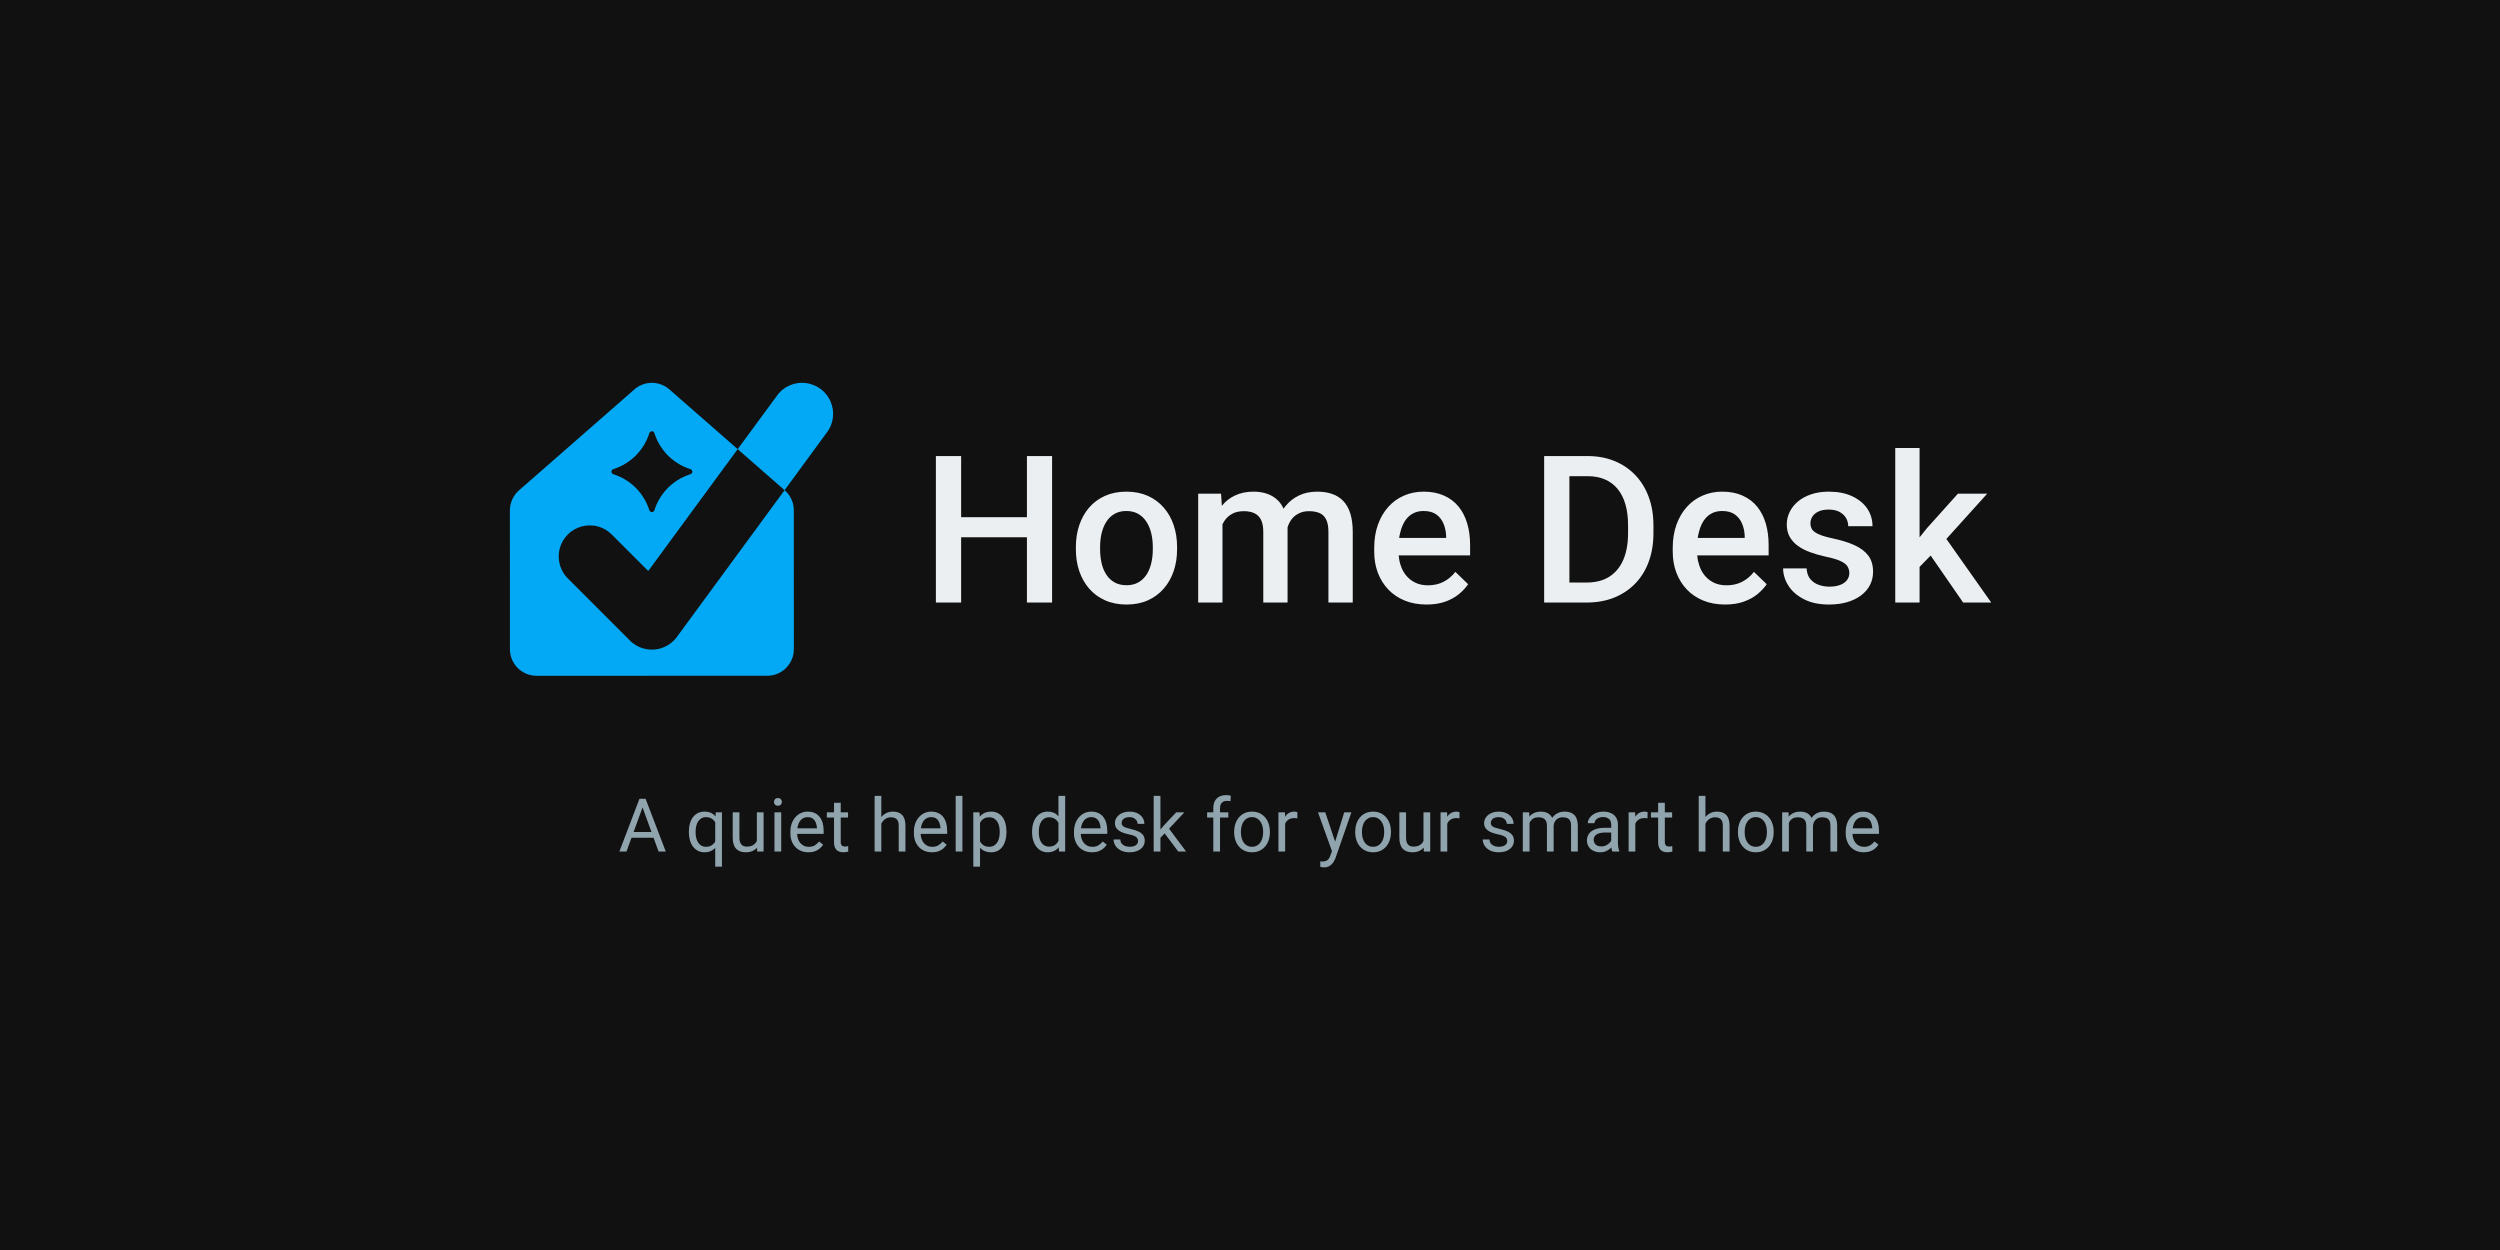
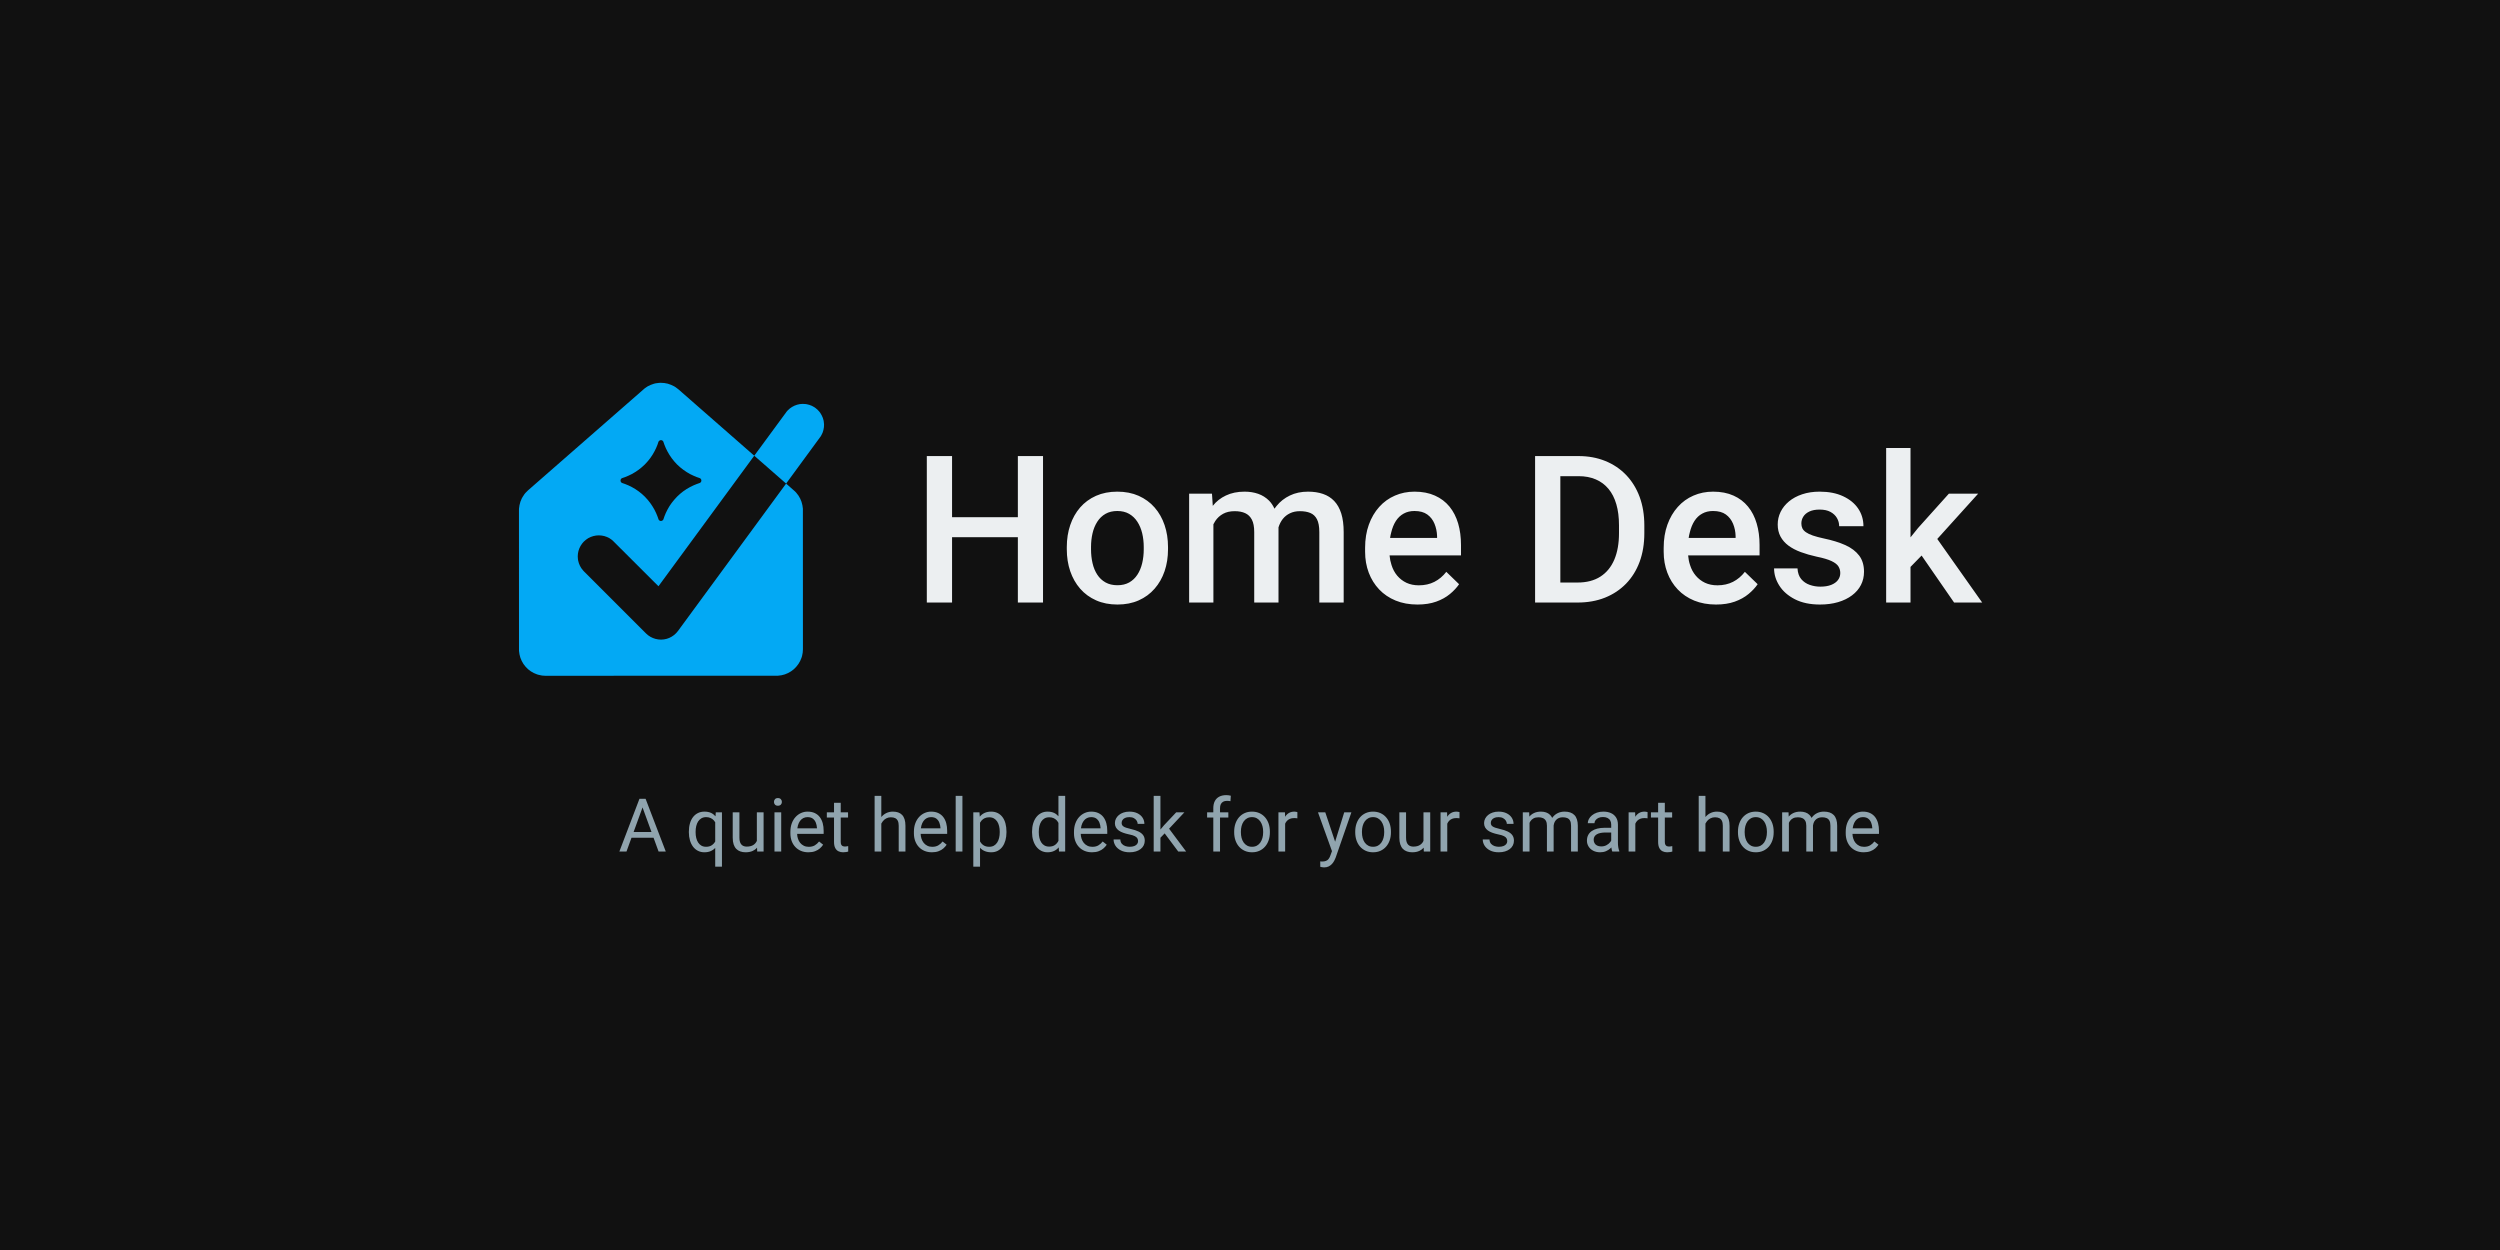
<svg xmlns="http://www.w3.org/2000/svg" viewBox="0 0 1280.00 640.00" width="1280" height="640">
  <rect width="1280" height="640" fill="#111111" />
-   <g transform="translate(261.0616,196.0) scale(2.27175)">
-     <path fill="#03a9f4" fill-rule="evenodd" d="M71.75 10.76 72.19 9.96 72.37 9.54 72.65 8.66 72.81 7.76 72.85 6.85 72.77 5.94 72.57 5.04 72.26 4.18 72.06 3.77 71.59 2.99 71.01 2.27 70.69 1.94 69.99 1.35 69.22 0.86 68.39 0.48 67.52 0.20 66.61 0.04 65.70 0 65.24 0.02 64.34 0.16 63.89 0.28 63.03 0.59 62.22 1.01 61.47 1.54 61.12 1.84 60.49 2.50 51.34 14.95 61.91 24.20ZM35 0.80 34.29 0.46 33.55 0.20 32.78 0.05 32 0 31.61 0.01 30.83 0.12 30.45 0.20 29.71 0.46 29 0.80 28.35 1.24 2.05 24.24 1.49 24.79 1.24 25.09 0.81 25.75 0.62 26.09 0.32 26.82 0.12 27.58 0.01 28.36 0 28.75 0.01 60.42 0.12 61.20 0.32 61.96 0.62 62.68 1.01 63.36 1.49 63.98 2.04 64.54 2.67 65.02 3.35 65.41 4.07 65.71 4.83 65.91 5.22 65.98 6 66.03 58.39 66.02 59.17 65.91 59.93 65.71 60.65 65.41 61.33 65.02 61.96 64.54 62.51 63.98 62.99 63.36 63.38 62.68 63.68 61.96 63.80 61.58 63.95 60.81 64 60.03 63.99 28.36 63.88 27.58 63.80 27.20 63.68 26.82 63.38 26.09 63.19 25.75 62.76 25.09 62.24 24.50 61.91 24.20 37.64 57.27 37.36 57.63 37.05 57.98 36.71 58.30 36.36 58.60 35.99 58.88 35.60 59.13 35.19 59.36 34.77 59.56 34.34 59.72 33.90 59.87 33.45 59.98 32.99 60.06 32.53 60.11 32.07 60.13 31.61 60.12 31.14 60.08 30.69 60 30.23 59.90 29.79 59.77 29.35 59.61 28.93 59.42 28.52 59.20 28.13 58.96 27.75 58.69 27.39 58.40 27.05 58.08 13.05 44.08 12.45 43.39 12.18 43.02 11.72 42.22 11.37 41.38 11.24 40.94 11.06 40.04 11 39.13 11.06 38.21 11.24 37.32 11.53 36.45 11.94 35.63 12.45 34.87 13.05 34.18 13.74 33.57 14.50 33.07 15.32 32.66 16.19 32.37 17.09 32.19 18 32.13 18.91 32.19 19.37 32.26 20.25 32.50 20.68 32.66 21.50 33.07 22.26 33.57 22.95 34.18 31.18 42.41 51.34 14.95 35.95 1.49 35.33 1.01ZM23.95 19.24 24.70 18.92 25.45 18.56 26.23 18.10 26.98 17.59 27.68 17.03 28.38 16.39 29 15.71 29.58 14.99 30.09 14.24 30.52 13.50 30.90 12.73 31.21 11.98 31.43 11.32 31.50 11.18 31.61 11.07 31.74 10.98 31.88 10.93 32.04 10.92 32.19 10.95 32.33 11.02 32.42 11.09 32.52 11.22 32.79 11.98 33.10 12.73 33.48 13.50 33.93 14.26 34.44 15.01 35 15.71 35.62 16.39 36.32 17.03 37.04 17.60 37.79 18.11 38.53 18.55 39.30 18.92 40.05 19.24 40.70 19.46 40.84 19.53 40.96 19.63 41.05 19.76 41.10 19.91 41.11 20.07 41.08 20.22 41.03 20.33 40.93 20.45 40.81 20.55 40.05 20.82 39.30 21.13 38.53 21.51 37.77 21.95 37.02 22.47 36.32 23.02 35.64 23.65 35 24.35 34.42 25.07 33.91 25.82 33.48 26.56 33.10 27.33 32.79 28.08 32.57 28.73 32.50 28.87 32.39 28.99 32.26 29.08 32.12 29.13 31.96 29.14 31.81 29.11 31.70 29.06 31.58 28.96 31.48 28.84 31.21 28.08 30.90 27.33 30.52 26.56 30.07 25.80 29.56 25.05 29 24.35 28.36 23.65 27.68 23.02 26.96 22.45 26.21 21.94 25.47 21.51 24.70 21.13 23.95 20.82 23.26 20.58 23.12 20.50 23.01 20.39 22.92 20.22 22.89 20.03 22.92 19.84 23.01 19.66 23.12 19.55 23.22 19.49Z" />
-     <path fill="#eceff1" d="M101.7 16.51V30.29H116.53V16.51H122.2V49.52H116.53V34.81H101.7V49.52H96.01V16.51ZM127.56 37.53V37Q127.56 34.35 128.33 32.07Q129.1 29.79 130.56 28.11Q132.02 26.42 134.14 25.47Q136.26 24.53 138.94 24.53Q141.64 24.53 143.76 25.47Q145.88 26.42 147.35 28.11Q148.83 29.79 149.6 32.07Q150.37 34.35 150.37 37V37.53Q150.37 40.18 149.6 42.45Q148.83 44.71 147.35 46.4Q145.88 48.09 143.77 49.03Q141.66 49.97 138.99 49.97Q136.29 49.97 134.17 49.03Q132.05 48.09 130.57 46.4Q129.1 44.71 128.33 42.45Q127.56 40.18 127.56 37.53ZM133.02 37V37.53Q133.02 39.18 133.36 40.66Q133.7 42.13 134.43 43.24Q135.15 44.35 136.29 44.99Q137.42 45.62 138.99 45.62Q140.5 45.62 141.63 44.99Q142.75 44.35 143.48 43.24Q144.2 42.13 144.55 40.66Q144.9 39.18 144.9 37.53V37Q144.9 35.37 144.55 33.91Q144.2 32.45 143.46 31.31Q142.73 30.18 141.6 29.53Q140.48 28.89 138.94 28.89Q137.4 28.89 136.28 29.53Q135.15 30.18 134.43 31.31Q133.7 32.45 133.36 33.91Q133.02 35.37 133.02 37ZM160.6 31.88V49.52H155.13V24.99H160.28L160.46 27.73Q161.64 26.23 163.41 25.4Q165.22 24.53 167.63 24.53Q169.31 24.53 170.7 25.02Q172.09 25.51 173.14 26.55Q173.89 27.3 174.36 28.37Q174.59 28.07 174.84 27.75Q176.04 26.26 177.83 25.4Q179.62 24.53 181.94 24.53Q183.82 24.53 185.3 25.04Q186.79 25.55 187.83 26.64Q188.87 27.73 189.42 29.47Q189.96 31.2 189.96 33.65V49.52H184.48V33.63Q184.48 31.77 183.94 30.75Q183.41 29.73 182.43 29.33Q181.46 28.93 180.1 28.93Q178.83 28.93 177.87 29.4Q176.9 29.86 176.24 30.68Q175.59 31.52 175.27 32.58Q175.27 32.88 175.27 33.17V49.52H169.8V33.65Q169.8 31.86 169.27 30.84Q168.74 29.82 167.75 29.37Q166.77 28.93 165.41 28.93Q163.86 28.93 162.79 29.52Q161.71 30.11 161.03 31.13Q160.8 31.49 160.6 31.88ZM206.59 49.97Q203.87 49.97 201.68 49.08Q199.49 48.18 197.96 46.57Q196.43 44.96 195.61 42.79Q194.8 40.61 194.8 38.09V37.19Q194.8 34.31 195.64 31.97Q196.47 29.64 197.97 27.97Q199.47 26.3 201.51 25.42Q203.55 24.53 205.93 24.53Q208.56 24.53 210.53 25.42Q212.51 26.3 213.81 27.9Q215.11 29.5 215.76 31.7Q216.41 33.9 216.41 36.55V38.89H200.31Q200.4 40.04 200.74 41.06Q201.17 42.45 202.03 43.47Q202.89 44.49 204.12 45.07Q205.34 45.64 206.9 45.64Q208.88 45.64 210.42 44.85Q211.96 44.06 213.09 42.61L215.97 45.39Q215.18 46.55 213.91 47.61Q212.64 48.66 210.82 49.32Q208.99 49.97 206.59 49.97ZM200.42 34.96H211.01V34.53Q210.96 33.06 210.43 31.77Q209.9 30.47 208.81 29.68Q207.72 28.89 205.91 28.89Q204.55 28.89 203.49 29.47Q202.44 30.04 201.73 31.13Q201.03 32.22 200.67 33.74Q200.51 34.33 200.42 34.96ZM242.69 49.52H233.1V16.51H242.9Q246.19 16.51 248.91 17.61Q251.63 18.71 253.61 20.77Q255.6 22.83 256.66 25.71Q257.73 28.59 257.73 32.15V33.9Q257.73 37.46 256.66 40.34Q255.6 43.22 253.6 45.27Q251.6 47.32 248.85 48.42Q246.09 49.52 242.69 49.52ZM238.79 45.01H242.69Q245.75 45.01 247.83 43.67Q249.9 42.33 250.96 39.84Q252.01 37.35 252.01 33.9V32.11Q252.01 29.43 251.41 27.37Q250.81 25.3 249.64 23.9Q248.48 22.49 246.79 21.77Q245.1 21.04 242.9 21.04H238.79ZM273.88 49.97Q271.15 49.97 268.97 49.08Q266.78 48.18 265.25 46.57Q263.72 44.96 262.9 42.79Q262.08 40.61 262.08 38.09V37.19Q262.08 34.31 262.92 31.97Q263.76 29.64 265.26 27.97Q266.76 26.3 268.8 25.42Q270.84 24.53 273.22 24.53Q275.85 24.53 277.82 25.42Q279.79 26.3 281.1 27.9Q282.4 29.5 283.05 31.7Q283.69 33.9 283.69 36.55V38.89H267.59Q267.69 40.04 268.03 41.06Q268.46 42.45 269.32 43.47Q270.18 44.49 271.4 45.07Q272.63 45.64 274.19 45.64Q276.17 45.64 277.71 44.85Q279.25 44.06 280.38 42.61L283.26 45.39Q282.47 46.55 281.2 47.61Q279.93 48.66 278.1 49.32Q276.28 49.97 273.88 49.97ZM267.71 34.96H278.3V34.53Q278.25 33.06 277.72 31.77Q277.19 30.47 276.1 29.68Q275.01 28.89 273.2 28.89Q271.83 28.89 270.78 29.47Q269.73 30.04 269.02 31.13Q268.32 32.22 267.96 33.74Q267.8 34.33 267.71 34.96ZM301.88 42.88Q301.88 42.06 301.47 41.39Q301.07 40.72 299.92 40.18Q298.78 39.64 296.55 39.18Q294.6 38.75 292.98 38.15Q291.36 37.55 290.21 36.69Q289.05 35.83 288.41 34.65Q287.78 33.47 287.78 31.93Q287.78 30.43 288.44 29.09Q289.09 27.75 290.32 26.73Q291.54 25.71 293.3 25.12Q295.06 24.53 297.23 24.53Q300.32 24.53 302.53 25.57Q304.74 26.6 305.92 28.35Q307.1 30.11 307.1 32.31H301.63Q301.63 31.34 301.15 30.49Q300.66 29.64 299.68 29.1Q298.71 28.57 297.23 28.57Q295.83 28.57 294.91 29.01Q293.99 29.45 293.55 30.16Q293.11 30.86 293.11 31.7Q293.11 32.31 293.35 32.8Q293.58 33.29 294.15 33.68Q294.72 34.08 295.7 34.42Q296.69 34.76 298.19 35.08Q301 35.67 303.03 36.59Q305.06 37.5 306.15 38.94Q307.23 40.38 307.23 42.58Q307.23 44.22 306.54 45.56Q305.85 46.91 304.54 47.9Q303.22 48.89 301.4 49.43Q299.57 49.97 297.3 49.97Q293.97 49.97 291.66 48.78Q289.34 47.59 288.15 45.72Q286.96 43.85 286.96 41.83H292.25Q292.34 43.35 293.1 44.25Q293.86 45.15 295 45.54Q296.15 45.94 297.37 45.94Q298.84 45.94 299.84 45.54Q300.84 45.15 301.36 44.45Q301.88 43.76 301.88 42.88ZM317.71 14.69V34.83L319.41 32.72L326.35 24.99H332.95L323.75 35.19L333.86 49.52H327.53L320.21 38.93L317.71 41.49V49.52H312.23V14.69Z" />
+   <g transform="translate(265.7056,196.0) scale(2.271784)">
+     <path fill="#03a9f4" fill-rule="evenodd" d="M68.02 12.05 68.17 11.78 68.44 11.22 68.62 10.63 68.73 10.02 68.76 9.40 68.70 8.78 68.65 8.47 68.47 7.87 68.22 7.31 67.90 6.77 67.72 6.53 67.30 6.07 66.82 5.67 66.56 5.49 66.02 5.19 65.44 4.97 64.84 4.82 64.53 4.78 63.91 4.75 63.29 4.80 62.68 4.94 62.10 5.15 61.55 5.44 61.04 5.79 60.58 6.21 60.37 6.44 53.03 16.43 60.21 22.71ZM35 0.80 34.29 0.46 33.55 0.20 32.78 0.05 32 0 31.61 0.01 30.83 0.11 30.45 0.20 29.71 0.46 29 0.80 28.35 1.24 2.05 24.23 1.49 24.79 1.24 25.09 0.81 25.75 0.62 26.09 0.32 26.82 0.12 27.58 0.01 28.36 0 28.75 0.01 60.42 0.12 61.20 0.32 61.96 0.62 62.68 1.01 63.36 1.49 63.98 2.04 64.54 2.67 65.02 3.35 65.41 4.07 65.71 4.45 65.82 5.22 65.98 6 66.03 58.39 66.01 59.17 65.91 59.93 65.71 60.65 65.41 61.33 65.02 61.96 64.54 62.51 63.98 62.99 63.36 63.38 62.68 63.68 61.96 63.80 61.58 63.95 60.81 64 60.03 63.99 28.36 63.88 27.58 63.68 26.82 63.38 26.09 62.99 25.41 62.51 24.79 62.24 24.50 60.21 22.71 35.83 55.94 35.42 56.42 34.96 56.84 34.44 57.20 33.88 57.49 33.29 57.70 32.67 57.83 32.05 57.88 31.42 57.84 30.80 57.72 30.20 57.52 29.64 57.25 29.11 56.90 28.64 56.49 14.64 42.49 14.43 42.26 14.05 41.77 13.74 41.23 13.50 40.65 13.34 40.05 13.29 39.75 13.25 39.13 13.29 38.51 13.41 37.90 13.61 37.31 13.89 36.75 14.23 36.24 14.43 36 14.64 35.77 15.11 35.36 15.62 35.01 16.18 34.74 16.77 34.54 17.38 34.42 18 34.38 18.62 34.42 19.23 34.54 19.82 34.74 20.38 35.01 20.89 35.36 21.13 35.56 31.44 45.85 53.03 16.43 35.95 1.48 35.33 1.01ZM23.95 21.24 24.70 20.92 25.45 20.56 26.23 20.10 26.98 19.59 27.68 19.03 28.38 18.39 29 17.71 29.58 16.99 30.09 16.24 30.52 15.49 30.90 14.73 31.21 13.98 31.43 13.32 31.50 13.18 31.61 13.07 31.74 12.98 31.88 12.93 32.04 12.92 32.19 12.95 32.33 13.02 32.42 13.09 32.52 13.22 32.79 13.98 33.10 14.73 33.48 15.49 33.93 16.26 34.44 17.01 35 17.71 35.62 18.39 36.32 19.03 37.04 19.60 37.79 20.11 38.53 20.55 39.30 20.92 40.05 21.24 40.70 21.46 40.84 21.53 40.96 21.63 41.05 21.76 41.10 21.91 41.11 22.07 41.08 22.22 41.03 22.33 40.93 22.45 40.81 22.55 40.05 22.82 39.30 23.13 38.53 23.51 37.77 23.95 37.02 24.46 36.32 25.02 35.64 25.65 35 26.35 34.42 27.07 33.91 27.81 33.48 28.56 33.10 29.33 32.79 30.08 32.57 30.73 32.50 30.87 32.39 30.99 32.26 31.07 32.12 31.12 31.96 31.14 31.81 31.10 31.70 31.06 31.58 30.96 31.48 30.84 31.21 30.08 30.90 29.33 30.52 28.56 30.07 27.80 29.56 27.05 29 26.35 28.36 25.65 27.68 25.02 26.96 24.45 26.21 23.94 25.47 23.51 24.70 23.13 23.95 22.82 23.26 22.58 23.12 22.50 23.01 22.39 22.92 22.22 22.89 22.03 22.92 21.83 23.01 21.66 23.12 21.55 23.22 21.49Z" />
+     <path fill="#eceff1" d="M97.61 16.51V30.29H112.44V16.51H118.11V49.52H112.44V34.8H97.61V49.52H91.92V16.51ZM123.47 37.53V37Q123.47 34.35 124.24 32.07Q125.01 29.79 126.47 28.1Q127.93 26.42 130.05 25.47Q132.17 24.53 134.85 24.53Q137.55 24.53 139.67 25.47Q141.79 26.42 143.26 28.1Q144.74 29.79 145.51 32.07Q146.28 34.35 146.28 37V37.53Q146.28 40.18 145.51 42.45Q144.74 44.71 143.26 46.4Q141.79 48.09 139.68 49.03Q137.57 49.97 134.89 49.97Q132.2 49.97 130.08 49.03Q127.96 48.09 126.48 46.4Q125.01 44.71 124.24 42.45Q123.47 40.18 123.47 37.53ZM128.93 37V37.53Q128.93 39.18 129.27 40.65Q129.61 42.13 130.34 43.24Q131.06 44.35 132.2 44.99Q133.33 45.62 134.89 45.62Q136.41 45.62 137.54 44.99Q138.66 44.35 139.38 43.24Q140.11 42.13 140.46 40.65Q140.81 39.18 140.81 37.53V37Q140.81 35.37 140.46 33.91Q140.11 32.45 139.37 31.31Q138.64 30.18 137.51 29.53Q136.39 28.89 134.85 28.89Q133.31 28.89 132.19 29.53Q131.06 30.18 130.34 31.31Q129.61 32.45 129.27 33.91Q128.93 35.37 128.93 37ZM156.51 31.88V49.52H151.04V24.99H156.19L156.37 27.73Q157.55 26.23 159.32 25.4Q161.13 24.53 163.54 24.53Q165.21 24.53 166.61 25.02Q168 25.51 169.05 26.55Q169.79 27.3 170.27 28.37Q170.5 28.07 170.75 27.75Q171.95 26.26 173.74 25.4Q175.53 24.53 177.84 24.53Q179.73 24.53 181.21 25.04Q182.7 25.55 183.74 26.64Q184.78 27.73 185.33 29.47Q185.87 31.2 185.87 33.65V49.52H180.38V33.63Q180.38 31.77 179.85 30.75Q179.32 29.73 178.34 29.33Q177.37 28.93 176.01 28.93Q174.74 28.93 173.77 29.4Q172.81 29.86 172.15 30.68Q171.5 31.52 171.18 32.58Q171.18 32.88 171.18 33.17V49.52H165.71V33.65Q165.71 31.86 165.18 30.84Q164.65 29.82 163.66 29.37Q162.68 28.93 161.31 28.93Q159.77 28.93 158.7 29.52Q157.62 30.11 156.94 31.13Q156.71 31.49 156.51 31.88ZM202.5 49.97Q199.77 49.97 197.59 49.08Q195.4 48.18 193.87 46.57Q192.34 44.96 191.52 42.79Q190.7 40.61 190.7 38.09V37.19Q190.7 34.31 191.54 31.97Q192.38 29.64 193.88 27.97Q195.38 26.3 197.42 25.42Q199.46 24.53 201.84 24.53Q204.47 24.53 206.44 25.42Q208.41 26.3 209.72 27.9Q211.02 29.5 211.67 31.7Q212.31 33.9 212.31 36.55V38.89H196.21Q196.31 40.04 196.65 41.06Q197.08 42.45 197.94 43.47Q198.8 44.49 200.02 45.07Q201.25 45.64 202.81 45.64Q204.79 45.64 206.33 44.85Q207.87 44.06 209 42.6L211.88 45.39Q211.09 46.55 209.82 47.6Q208.55 48.66 206.72 49.32Q204.9 49.97 202.5 49.97ZM196.33 34.96H206.92V34.53Q206.87 33.06 206.34 31.77Q205.81 30.47 204.72 29.68Q203.63 28.89 201.82 28.89Q200.45 28.89 199.4 29.47Q198.35 30.04 197.64 31.13Q196.94 32.22 196.58 33.74Q196.42 34.33 196.33 34.96ZM238.6 49.52H229.01V16.51H238.81Q242.09 16.51 244.81 17.61Q247.54 18.71 249.52 20.77Q251.5 22.83 252.57 25.71Q253.63 28.59 253.63 32.15V33.9Q253.63 37.46 252.57 40.34Q251.5 43.22 249.51 45.27Q247.51 47.32 244.76 48.42Q242 49.52 238.6 49.52ZM234.7 45.01H238.6Q241.66 45.01 243.74 43.67Q245.81 42.33 246.87 39.84Q247.92 37.34 247.92 33.9V32.11Q247.92 29.43 247.32 27.37Q246.72 25.3 245.55 23.9Q244.38 22.49 242.69 21.77Q241.01 21.04 238.81 21.04H234.7ZM269.78 49.97Q267.06 49.97 264.87 49.08Q262.69 48.18 261.16 46.57Q259.63 44.96 258.81 42.79Q257.99 40.61 257.99 38.09V37.19Q257.99 34.31 258.83 31.97Q259.67 29.64 261.17 27.97Q262.66 26.3 264.7 25.42Q266.74 24.53 269.13 24.53Q271.76 24.53 273.73 25.42Q275.7 26.3 277 27.9Q278.31 29.5 278.95 31.7Q279.6 33.9 279.6 36.55V38.89H263.5Q263.59 40.04 263.93 41.06Q264.36 42.45 265.23 43.47Q266.09 44.49 267.31 45.07Q268.54 45.64 270.1 45.64Q272.07 45.64 273.62 44.85Q275.16 44.06 276.29 42.6L279.17 45.39Q278.38 46.55 277.11 47.6Q275.84 48.66 274.01 49.32Q272.19 49.97 269.78 49.97ZM263.62 34.96H274.2V34.53Q274.16 33.06 273.63 31.77Q273.09 30.47 272.01 29.68Q270.92 28.89 269.1 28.89Q267.74 28.89 266.69 29.47Q265.63 30.04 264.93 31.13Q264.23 32.22 263.87 33.74Q263.71 34.33 263.62 34.96ZM297.79 42.88Q297.79 42.06 297.38 41.39Q296.97 40.72 295.83 40.18Q294.68 39.63 292.46 39.18Q290.51 38.75 288.89 38.15Q287.27 37.55 286.11 36.69Q284.96 35.83 284.32 34.65Q283.69 33.47 283.69 31.93Q283.69 30.43 284.34 29.09Q285 27.75 286.23 26.73Q287.45 25.71 289.21 25.12Q290.97 24.53 293.14 24.53Q296.23 24.53 298.44 25.57Q300.65 26.6 301.83 28.35Q303.01 30.11 303.01 32.31H297.54Q297.54 31.34 297.05 30.49Q296.57 29.64 295.59 29.1Q294.62 28.57 293.14 28.57Q291.74 28.57 290.82 29.01Q289.9 29.45 289.46 30.16Q289.02 30.86 289.02 31.7Q289.02 32.31 289.25 32.8Q289.49 33.29 290.06 33.68Q290.63 34.08 291.61 34.42Q292.6 34.76 294.09 35.08Q296.91 35.67 298.94 36.58Q300.96 37.5 302.05 38.94Q303.14 40.38 303.14 42.58Q303.14 44.21 302.45 45.56Q301.76 46.91 300.44 47.9Q299.13 48.89 297.3 49.43Q295.48 49.97 293.21 49.97Q289.88 49.97 287.56 48.78Q285.25 47.59 284.06 45.72Q282.87 43.85 282.87 41.83H288.15Q288.24 43.35 289 44.25Q289.76 45.14 290.91 45.54Q292.05 45.94 293.28 45.94Q294.75 45.94 295.75 45.54Q296.75 45.14 297.27 44.45Q297.79 43.76 297.79 42.88ZM313.62 14.69V34.83L315.32 32.72L322.26 24.99H328.86L319.65 35.19L329.77 49.52H323.44L316.12 38.93L313.62 41.49V49.52H308.13V14.69Z" />
  </g>
  <path fill="#90a4ae" d="M337.2 436 334.62 428.93H323.32L320.76 436H317.11L327.4 408.98H330.54L340.88 436ZM333.57 426 328.98 413.4 324.4 426ZM366.19 443.72V434.16Q365.26 435.15 364.04 435.7Q362.57 436.37 360.66 436.37Q358.8 436.37 357.33 435.61Q355.85 434.85 354.82 433.48Q353.79 432.1 353.25 430.24Q352.7 428.37 352.7 426.18V425.79Q352.7 423.49 353.24 421.61Q353.77 419.73 354.81 418.37Q355.85 417.02 357.33 416.29Q358.8 415.55 360.7 415.55Q362.59 415.55 364.04 416.2Q365.35 416.81 366.34 417.95L366.48 415.92H369.64V443.72ZM356.15 425.79V426.18Q356.15 427.69 356.47 429.01Q356.78 430.34 357.44 431.36Q358.1 432.38 359.11 432.97Q360.12 433.55 361.51 433.55Q363.22 433.55 364.36 432.81Q365.5 432.07 366.19 430.84V421.01Q365.87 420.49 365.48 420.04Q364.8 419.28 363.82 418.83Q362.85 418.37 361.55 418.37Q360.14 418.37 359.12 418.97Q358.1 419.56 357.44 420.59Q356.78 421.62 356.47 422.96Q356.15 424.29 356.15 425.79ZM387.51 430.53V415.92H390.96V436H387.68L387.6 434.01Q386.73 435.05 385.39 435.67Q383.89 436.37 381.74 436.37Q380.27 436.37 379.06 435.94Q377.84 435.52 376.97 434.63Q376.1 433.74 375.62 432.31Q375.15 430.88 375.15 428.88V415.92H378.58V428.91Q378.58 430.27 378.89 431.15Q379.2 432.03 379.73 432.54Q380.25 433.05 380.91 433.25Q381.57 433.46 382.28 433.46Q384.47 433.46 385.75 432.6Q386.93 431.83 387.51 430.53ZM399.98 415.92V436H396.53V415.92ZM396.27 410.6Q396.27 409.76 396.78 409.19Q397.29 408.61 398.29 408.61Q399.27 408.61 399.8 409.19Q400.33 409.76 400.33 410.6Q400.33 411.4 399.8 411.96Q399.27 412.53 398.29 412.53Q397.29 412.53 396.78 411.96Q396.27 411.4 396.27 410.6ZM413.9 436.37Q411.8 436.37 410.1 435.66Q408.41 434.94 407.19 433.64Q405.97 432.34 405.32 430.56Q404.68 428.78 404.68 426.67V425.89Q404.68 423.44 405.4 421.52Q406.12 419.6 407.37 418.26Q408.61 416.93 410.19 416.24Q411.76 415.55 413.45 415.55Q415.6 415.55 417.17 416.29Q418.74 417.04 419.74 418.36Q420.74 419.69 421.23 421.48Q421.71 423.27 421.71 425.39V426.93H408.13Q408.16 428.21 408.53 429.34Q408.92 430.6 409.69 431.55Q410.46 432.49 411.57 433.03Q412.67 433.57 414.08 433.57Q415.9 433.57 417.16 432.83Q418.42 432.08 419.37 430.84L421.45 432.49Q420.8 433.48 419.8 434.37Q418.8 435.26 417.34 435.81Q415.88 436.37 413.9 436.37ZM408.24 424.12H418.28V423.87Q418.2 422.53 417.73 421.27Q417.26 420.01 416.24 419.19Q415.21 418.37 413.45 418.37Q412.28 418.37 411.3 418.86Q410.32 419.36 409.61 420.32Q408.91 421.29 408.52 422.68Q408.33 423.35 408.24 424.12ZM434.2 415.92V418.56H430.45V431.03Q430.45 432.05 430.77 432.57Q431.08 433.09 431.58 433.25Q432.08 433.42 432.66 433.42Q433.08 433.42 433.56 433.34Q434.03 433.25 434.27 433.2L434.29 436Q433.88 436.13 433.22 436.25Q432.57 436.37 431.64 436.37Q430.38 436.37 429.32 435.87Q428.26 435.37 427.64 434.19Q427.02 433.01 427.02 431.01V418.56H423.34V415.92H427.02V411.04H430.45V415.92ZM451.23 407.5V418.32Q451.25 418.3 451.27 418.28Q452.35 416.98 453.84 416.27Q455.34 415.55 457.15 415.55Q458.64 415.55 459.83 415.95Q461.01 416.35 461.86 417.22Q462.7 418.09 463.15 419.48Q463.59 420.86 463.59 422.84V436H460.14V422.81Q460.14 421.23 459.68 420.27Q459.21 419.32 458.32 418.88Q457.43 418.45 456.13 418.45Q454.85 418.45 453.8 418.99Q452.76 419.52 452.01 420.47Q451.57 421.03 451.23 421.68V436H447.8V407.5ZM477.14 436.37Q475.04 436.37 473.34 435.66Q471.65 434.94 470.43 433.64Q469.22 432.34 468.57 430.56Q467.92 428.78 467.92 426.67V425.89Q467.92 423.44 468.64 421.52Q469.36 419.6 470.61 418.26Q471.85 416.93 473.43 416.24Q475 415.55 476.69 415.55Q478.85 415.55 480.41 416.29Q481.98 417.04 482.98 418.36Q483.99 419.69 484.47 421.48Q484.95 423.27 484.95 425.39V426.93H471.37Q471.41 428.21 471.78 429.34Q472.17 430.6 472.94 431.55Q473.71 432.49 474.81 433.03Q475.91 433.57 477.32 433.57Q479.14 433.57 480.4 432.83Q481.67 432.08 482.61 430.84L484.69 432.49Q484.04 433.48 483.04 434.37Q482.04 435.26 480.58 435.81Q479.12 436.37 477.14 436.37ZM471.48 424.12H481.52V423.87Q481.44 422.53 480.97 421.27Q480.5 420.01 479.48 419.19Q478.46 418.37 476.69 418.37Q475.52 418.37 474.54 418.86Q473.56 419.36 472.85 420.32Q472.15 421.29 471.76 422.68Q471.57 423.35 471.48 424.12ZM492.76 407.5V436H489.31V407.5ZM515.31 425.79V426.18Q515.31 428.37 514.79 430.24Q514.27 432.1 513.28 433.48Q512.28 434.85 510.84 435.61Q509.39 436.37 507.52 436.37Q505.61 436.37 504.14 435.74Q502.77 435.15 501.78 434.05V443.72H498.33V415.92H501.49L501.65 418.13Q501.65 418.13 501.67 418.11Q502.67 416.87 504.12 416.21Q505.57 415.55 507.46 415.55Q509.35 415.55 510.82 416.29Q512.28 417.02 513.29 418.37Q514.29 419.73 514.8 421.61Q515.31 423.49 515.31 425.79ZM511.86 426.18V425.79Q511.86 424.29 511.54 422.97Q511.23 421.64 510.57 420.63Q509.91 419.62 508.89 419.03Q507.87 418.45 506.46 418.45Q505.16 418.45 504.2 418.89Q503.25 419.34 502.58 420.08Q502.12 420.6 501.78 421.21V430.79Q501.84 430.9 501.91 431.01Q502.58 432.16 503.69 432.85Q504.81 433.55 506.5 433.55Q507.89 433.55 508.9 432.97Q509.91 432.38 510.57 431.36Q511.23 430.34 511.54 429.01Q511.86 427.69 511.86 426.18ZM528.41 426.18V425.79Q528.41 423.49 528.98 421.61Q529.54 419.73 530.59 418.37Q531.64 417.02 533.1 416.29Q534.55 415.55 536.35 415.55Q538.25 415.55 539.68 416.2Q540.97 416.81 541.92 417.93V407.5H545.37V436H542.22L542.05 433.85Q541.07 435.05 539.66 435.7Q538.23 436.37 536.32 436.37Q534.55 436.37 533.1 435.61Q531.64 434.85 530.59 433.48Q529.54 432.1 528.98 430.24Q528.41 428.37 528.41 426.18ZM531.86 425.79V426.18Q531.86 427.69 532.17 429Q532.48 430.32 533.13 431.32Q533.77 432.33 534.78 432.89Q535.78 433.46 537.17 433.46Q538.88 433.46 539.98 432.73Q541.09 432.01 541.75 430.82Q541.85 430.67 541.92 430.51V421.32Q541.57 420.66 541.09 420.08Q540.42 419.34 539.46 418.89Q538.51 418.45 537.21 418.45Q535.8 418.45 534.79 419.03Q533.77 419.62 533.13 420.63Q532.48 421.64 532.17 422.97Q531.86 424.29 531.86 425.79ZM559.1 436.37Q557.01 436.37 555.31 435.66Q553.61 434.94 552.4 433.64Q551.18 432.34 550.53 430.56Q549.88 428.78 549.88 426.67V425.89Q549.88 423.44 550.61 421.52Q551.33 419.6 552.57 418.26Q553.82 416.93 555.39 416.24Q556.97 415.55 558.66 415.55Q560.81 415.55 562.38 416.29Q563.95 417.04 564.95 418.36Q565.95 419.69 566.43 421.48Q566.92 423.27 566.92 425.39V426.93H553.33Q553.37 428.21 553.74 429.34Q554.13 430.6 554.9 431.55Q555.67 432.49 556.78 433.03Q557.88 433.57 559.29 433.57Q561.11 433.57 562.37 432.83Q563.63 432.08 564.58 430.84L566.66 432.49Q566.01 433.48 565 434.37Q564 435.26 562.55 435.81Q561.09 436.37 559.1 436.37ZM553.44 424.12H563.48V423.87Q563.41 422.53 562.94 421.27Q562.46 420.01 561.44 419.19Q560.42 418.37 558.66 418.37Q557.49 418.37 556.51 418.86Q555.52 419.36 554.82 420.32Q554.11 421.29 553.72 422.68Q553.54 423.35 553.44 424.12ZM582.69 430.67Q582.69 429.93 582.36 429.29Q582.04 428.65 581.05 428.12Q580.05 427.59 578.07 427.21Q576.4 426.85 575.05 426.37Q573.71 425.89 572.77 425.2Q571.83 424.51 571.33 423.59Q570.83 422.66 570.83 421.42Q570.83 420.23 571.36 419.17Q571.89 418.11 572.86 417.3Q573.84 416.48 575.21 416.02Q576.58 415.55 578.27 415.55Q580.68 415.55 582.39 416.41Q584.1 417.26 585.01 418.68Q585.92 420.1 585.92 421.82H582.48Q582.48 420.99 581.99 420.2Q581.5 419.41 580.56 418.89Q579.63 418.37 578.27 418.37Q576.84 418.37 575.96 418.81Q575.08 419.25 574.68 419.91Q574.28 420.58 574.28 421.32Q574.28 421.88 574.48 422.32Q574.67 422.75 575.17 423.11Q575.67 423.48 576.58 423.79Q577.49 424.11 578.9 424.42Q581.37 424.98 582.97 425.76Q584.56 426.54 585.34 427.67Q586.12 428.8 586.12 430.42Q586.12 431.73 585.57 432.83Q585.03 433.92 584 434.71Q582.97 435.5 581.55 435.94Q580.13 436.37 578.37 436.37Q575.71 436.37 573.88 435.42Q572.04 434.48 571.09 432.98Q570.15 431.47 570.15 429.8H573.6Q573.67 431.21 574.41 432.04Q575.16 432.86 576.23 433.21Q577.31 433.55 578.37 433.55Q579.78 433.55 580.73 433.18Q581.69 432.81 582.19 432.16Q582.69 431.51 582.69 430.67ZM594.14 407.5V424.72L595.98 422.53L602.21 415.92H606.4L598.57 424.29L607.31 436H603.27L596.31 426.69L594.14 428.93V436H590.69V407.5ZM624.65 436H621.21V418.56H618.04V415.92H621.21V413.81Q621.21 411.64 622 410.14Q622.79 408.65 624.27 407.88Q625.76 407.11 627.8 407.11Q628.39 407.11 629 407.18Q629.6 407.26 630.18 407.41L629.99 410.21Q629.6 410.12 629.11 410.08Q628.62 410.04 628.13 410.04Q627.04 410.04 626.25 410.48Q625.46 410.91 625.05 411.75Q624.65 412.58 624.65 413.81V415.92H628.91V418.56H624.65ZM631.9 426.18V425.76Q631.9 423.59 632.53 421.72Q633.16 419.86 634.35 418.48Q635.54 417.09 637.23 416.32Q638.92 415.55 641.01 415.55Q643.13 415.55 644.83 416.32Q646.52 417.09 647.72 418.48Q648.92 419.86 649.55 421.72Q650.18 423.59 650.18 425.76V426.18Q650.18 428.36 649.55 430.21Q648.92 432.07 647.72 433.45Q646.52 434.83 644.84 435.6Q643.17 436.37 641.05 436.37Q638.93 436.37 637.25 435.6Q635.56 434.83 634.36 433.45Q633.16 432.07 632.53 430.21Q631.9 428.36 631.9 426.18ZM635.34 425.76V426.18Q635.34 427.69 635.69 429.01Q636.04 430.34 636.75 431.36Q637.47 432.38 638.55 432.97Q639.62 433.55 641.05 433.55Q642.46 433.55 643.53 432.97Q644.59 432.38 645.3 431.36Q646 430.34 646.37 429.01Q646.73 427.69 646.73 426.18V425.76Q646.73 424.27 646.37 422.95Q646 421.62 645.29 420.59Q644.58 419.56 643.51 418.97Q642.44 418.37 641.01 418.37Q639.6 418.37 638.54 418.97Q637.47 419.56 636.75 420.59Q636.04 421.62 635.69 422.95Q635.34 424.27 635.34 425.76ZM664.26 415.81 664.25 419Q663.82 418.91 663.44 418.88Q663.06 418.86 662.58 418.86Q661.39 418.86 660.48 419.23Q659.57 419.6 658.94 420.27Q658.34 420.9 657.99 421.73V436H654.56V415.92H657.9L657.97 418.22Q657.97 418.21 657.99 418.17Q658.75 416.94 659.93 416.25Q661.11 415.55 662.74 415.55Q663.11 415.55 663.6 415.64Q664.08 415.72 664.26 415.81ZM678.55 415.92 683.58 430.95 688.24 415.92H691.91L683.86 439.1Q683.58 439.84 683.13 440.7Q682.67 441.57 681.97 442.35Q681.26 443.12 680.27 443.62Q679.28 444.11 677.91 444.11Q677.5 444.11 676.87 444Q676.24 443.89 675.98 443.81L675.96 441.03Q676.11 441.05 676.43 441.07Q676.75 441.1 676.88 441.1Q678.05 441.1 678.87 440.8Q679.69 440.49 680.25 439.78Q680.82 439.06 681.23 437.82L681.97 435.78L674.81 415.92ZM693.88 426.18V425.76Q693.88 423.59 694.51 421.72Q695.14 419.86 696.33 418.48Q697.52 417.09 699.21 416.32Q700.9 415.55 702.99 415.55Q705.11 415.55 706.81 416.32Q708.5 417.09 709.7 418.48Q710.9 419.86 711.53 421.72Q712.16 423.59 712.16 425.76V426.18Q712.16 428.36 711.53 430.21Q710.9 432.07 709.7 433.45Q708.5 434.83 706.82 435.6Q705.15 436.37 703.03 436.37Q700.91 436.37 699.23 435.6Q697.54 434.83 696.34 433.45Q695.14 432.07 694.51 430.21Q693.88 428.36 693.88 426.18ZM697.32 425.76V426.18Q697.32 427.69 697.67 429.01Q698.02 430.34 698.73 431.36Q699.45 432.38 700.53 432.97Q701.6 433.55 703.03 433.55Q704.44 433.55 705.51 432.97Q706.57 432.38 707.28 431.36Q707.98 430.34 708.35 429.01Q708.71 427.69 708.71 426.18V425.76Q708.71 424.27 708.35 422.95Q707.98 421.62 707.27 420.59Q706.56 419.56 705.49 418.97Q704.42 418.37 702.99 418.37Q701.58 418.37 700.52 418.97Q699.45 419.56 698.73 420.59Q698.02 421.62 697.67 422.95Q697.32 424.27 697.32 425.76ZM728.82 430.53V415.92H732.27V436H728.99L728.92 434.01Q728.04 435.05 726.71 435.67Q725.2 436.37 723.05 436.37Q721.59 436.37 720.37 435.94Q719.16 435.52 718.28 434.63Q717.41 433.74 716.94 432.31Q716.47 430.88 716.47 428.88V415.92H719.9V428.91Q719.9 430.27 720.2 431.15Q720.51 432.03 721.04 432.54Q721.57 433.05 722.23 433.25Q722.89 433.46 723.59 433.46Q725.78 433.46 727.06 432.6Q728.25 431.83 728.82 430.53ZM747.27 415.81 747.25 419Q746.82 418.91 746.44 418.88Q746.06 418.86 745.58 418.86Q744.39 418.86 743.48 419.23Q742.57 419.6 741.94 420.27Q741.35 420.9 741 421.73V436H737.56V415.92H740.9L740.98 418.22Q740.98 418.21 741 418.17Q741.76 416.94 742.94 416.25Q744.11 415.55 745.75 415.55Q746.12 415.55 746.6 415.64Q747.08 415.72 747.27 415.81ZM771.71 430.67Q771.71 429.93 771.38 429.29Q771.06 428.65 770.07 428.12Q769.07 427.59 767.09 427.21Q765.42 426.85 764.07 426.37Q762.73 425.89 761.79 425.2Q760.85 424.51 760.35 423.59Q759.85 422.66 759.85 421.42Q759.85 420.23 760.38 419.17Q760.91 418.11 761.88 417.3Q762.86 416.48 764.23 416.02Q765.6 415.55 767.29 415.55Q769.7 415.55 771.41 416.41Q773.12 417.26 774.03 418.68Q774.94 420.1 774.94 421.82H771.5Q771.5 420.99 771.01 420.2Q770.52 419.41 769.58 418.89Q768.65 418.37 767.29 418.37Q765.86 418.37 764.98 418.81Q764.1 419.25 763.7 419.91Q763.3 420.58 763.3 421.32Q763.3 421.88 763.5 422.32Q763.69 422.75 764.19 423.11Q764.69 423.48 765.6 423.79Q766.51 424.11 767.92 424.42Q770.39 424.98 771.99 425.76Q773.58 426.54 774.36 427.67Q775.14 428.8 775.14 430.42Q775.14 431.73 774.59 432.83Q774.05 433.92 773.02 434.71Q771.99 435.5 770.57 435.94Q769.15 436.37 767.38 436.37Q764.73 436.37 762.89 435.42Q761.06 434.48 760.11 432.98Q759.16 431.47 759.16 429.8H762.62Q762.69 431.21 763.43 432.04Q764.17 432.86 765.25 433.21Q766.33 433.55 767.38 433.55Q768.79 433.55 769.75 433.18Q770.71 432.81 771.21 432.16Q771.71 431.51 771.71 430.67ZM783.12 421.29V436H779.67V415.92H782.94L783.03 418.11Q784.01 416.93 785.44 416.26Q786.96 415.55 788.97 415.55Q790.38 415.55 791.56 415.95Q792.75 416.35 793.62 417.2Q794.29 417.85 794.72 418.76Q794.94 418.45 795.22 418.13Q796.22 416.94 797.7 416.25Q799.19 415.55 801.1 415.55Q802.71 415.55 803.97 415.98Q805.22 416.41 806.08 417.29Q806.95 418.17 807.39 419.54Q807.84 420.92 807.84 422.81V436H804.38V422.77Q804.38 421.08 803.86 420.15Q803.33 419.21 802.37 418.83Q801.42 418.45 800.1 418.45Q798.97 418.45 798.09 418.84Q797.22 419.23 796.63 419.9Q796.03 420.58 795.74 421.45Q795.53 422.03 795.46 422.64V436H792.03V422.79Q792.03 421.21 791.5 420.27Q790.97 419.32 790 418.88Q789.04 418.45 787.74 418.45Q786.22 418.45 785.2 418.99Q784.18 419.52 783.57 420.47Q783.31 420.86 783.12 421.29ZM825.02 433.88Q824.78 434.13 824.52 434.37Q823.55 435.24 822.25 435.81Q820.94 436.37 819.3 436.37Q817.26 436.37 815.73 435.57Q814.2 434.78 813.36 433.43Q812.51 432.08 812.51 430.42Q812.51 428.8 813.14 427.57Q813.77 426.33 814.96 425.51Q816.15 424.68 817.82 424.25Q819.49 423.83 821.55 423.83H824.94V422.23Q824.94 421.04 824.47 420.16Q824 419.28 823.05 418.8Q822.11 418.32 820.71 418.32Q819.42 418.32 818.44 418.76Q817.47 419.21 816.92 419.93Q816.37 420.66 816.37 421.49H812.94Q812.94 420.41 813.5 419.36Q814.05 418.3 815.1 417.44Q816.15 416.57 817.63 416.06Q819.1 415.55 820.92 415.55Q823.11 415.55 824.79 416.29Q826.47 417.04 827.42 418.53Q828.38 420.02 828.38 422.27V431.62Q828.38 432.62 828.55 433.75Q828.73 434.89 829.08 435.7V436H825.5Q825.24 435.41 825.09 434.4Q825.06 434.14 825.02 433.88ZM824.94 426.24H822.11Q820.64 426.24 819.49 426.47Q818.34 426.7 817.56 427.17Q816.78 427.63 816.37 428.33Q815.96 429.02 815.96 429.95Q815.96 430.9 816.39 431.68Q816.82 432.46 817.68 432.91Q818.54 433.37 819.81 433.37Q821.38 433.37 822.59 432.7Q823.79 432.03 824.52 431.06Q824.78 430.71 824.94 430.36ZM843.56 415.81 843.54 419Q843.11 418.91 842.73 418.88Q842.35 418.86 841.87 418.86Q840.68 418.86 839.77 419.23Q838.86 419.6 838.23 420.27Q837.64 420.9 837.29 421.73V436H833.85V415.92H837.19L837.27 418.22Q837.27 418.21 837.29 418.17Q838.05 416.94 839.22 416.25Q840.4 415.55 842.04 415.55Q842.41 415.55 842.89 415.64Q843.37 415.72 843.56 415.81ZM856.14 415.92V418.56H852.39V431.03Q852.39 432.05 852.71 432.57Q853.02 433.09 853.52 433.25Q854.02 433.42 854.6 433.42Q855.03 433.42 855.5 433.34Q855.97 433.25 856.21 433.2L856.23 436Q855.82 436.13 855.16 436.25Q854.51 436.37 853.58 436.37Q852.32 436.37 851.26 435.87Q850.2 435.37 849.58 434.19Q848.96 433.01 848.96 431.01V418.56H845.28V415.92H848.96V411.04H852.39V415.92ZM873.18 407.5V418.32Q873.19 418.3 873.21 418.28Q874.29 416.98 875.78 416.27Q877.28 415.55 879.09 415.55Q880.58 415.55 881.77 415.95Q882.95 416.35 883.8 417.22Q884.64 418.09 885.09 419.48Q885.53 420.86 885.53 422.84V436H882.08V422.81Q882.08 421.23 881.62 420.27Q881.15 419.32 880.26 418.88Q879.37 418.45 878.07 418.45Q876.79 418.45 875.75 418.99Q874.7 419.52 873.95 420.47Q873.51 421.03 873.18 421.68V436H869.74V407.5ZM889.84 426.18V425.76Q889.84 423.59 890.47 421.72Q891.1 419.86 892.29 418.48Q893.48 417.09 895.16 416.32Q896.85 415.55 898.95 415.55Q901.07 415.55 902.76 416.32Q904.46 417.09 905.66 418.48Q906.85 419.86 907.49 421.72Q908.12 423.59 908.12 425.76V426.18Q908.12 428.36 907.49 430.21Q906.85 432.07 905.66 433.45Q904.46 434.83 902.78 435.6Q901.1 436.37 898.99 436.37Q896.87 436.37 895.18 435.6Q893.49 434.83 892.3 433.45Q891.1 432.07 890.47 430.21Q889.84 428.36 889.84 426.18ZM893.27 425.76V426.18Q893.27 427.69 893.62 429.01Q893.98 430.34 894.69 431.36Q895.41 432.38 896.48 432.97Q897.56 433.55 898.99 433.55Q900.4 433.55 901.46 432.97Q902.53 432.38 903.24 431.36Q903.94 430.34 904.3 429.01Q904.66 427.69 904.66 426.18V425.76Q904.66 424.27 904.3 422.95Q903.94 421.62 903.23 420.59Q902.51 419.56 901.45 418.97Q900.38 418.37 898.95 418.37Q897.54 418.37 896.47 418.97Q895.41 419.56 894.69 420.59Q893.98 421.62 893.62 422.95Q893.27 424.27 893.27 425.76ZM915.91 421.29V436H912.46V415.92H915.73L915.82 418.11Q916.8 416.93 918.23 416.26Q919.75 415.55 921.76 415.55Q923.17 415.55 924.35 415.95Q925.54 416.35 926.41 417.2Q927.08 417.85 927.51 418.76Q927.73 418.45 928.01 418.13Q929.01 416.94 930.49 416.25Q931.98 415.55 933.89 415.55Q935.5 415.55 936.76 415.98Q938.01 416.41 938.87 417.29Q939.73 418.17 940.18 419.54Q940.63 420.92 940.63 422.81V436H937.17V422.77Q937.17 421.08 936.65 420.15Q936.12 419.21 935.16 418.83Q934.21 418.45 932.89 418.45Q931.76 418.45 930.88 418.84Q930.01 419.23 929.42 419.9Q928.82 420.58 928.53 421.45Q928.32 422.03 928.25 422.64V436H924.82V422.79Q924.82 421.21 924.29 420.27Q923.76 419.32 922.79 418.88Q921.83 418.45 920.53 418.45Q919.01 418.45 917.99 418.99Q916.97 419.52 916.36 420.47Q916.1 420.86 915.91 421.29ZM954.23 436.37Q952.13 436.37 950.43 435.66Q948.74 434.94 947.52 433.64Q946.31 432.34 945.66 430.56Q945.01 428.78 945.01 426.67V425.89Q945.01 423.44 945.73 421.52Q946.45 419.6 947.7 418.26Q948.94 416.93 950.52 416.24Q952.09 415.55 953.78 415.55Q955.93 415.55 957.5 416.29Q959.07 417.04 960.07 418.36Q961.07 419.69 961.56 421.48Q962.04 423.27 962.04 425.39V426.93H948.46Q948.49 428.21 948.87 429.34Q949.26 430.6 950.03 431.55Q950.8 432.49 951.9 433.03Q953 433.57 954.41 433.57Q956.23 433.57 957.49 432.83Q958.76 432.08 959.7 430.84L961.78 432.49Q961.13 433.48 960.13 434.37Q959.13 435.26 957.67 435.81Q956.21 436.37 954.23 436.37ZM948.57 424.12H958.61V423.87Q958.53 422.53 958.06 421.27Q957.59 420.01 956.57 419.19Q955.55 418.37 953.78 418.37Q952.61 418.37 951.63 418.86Q950.65 419.36 949.94 420.32Q949.24 421.29 948.85 422.68Q948.66 423.35 948.57 424.12Z" />
</svg>
